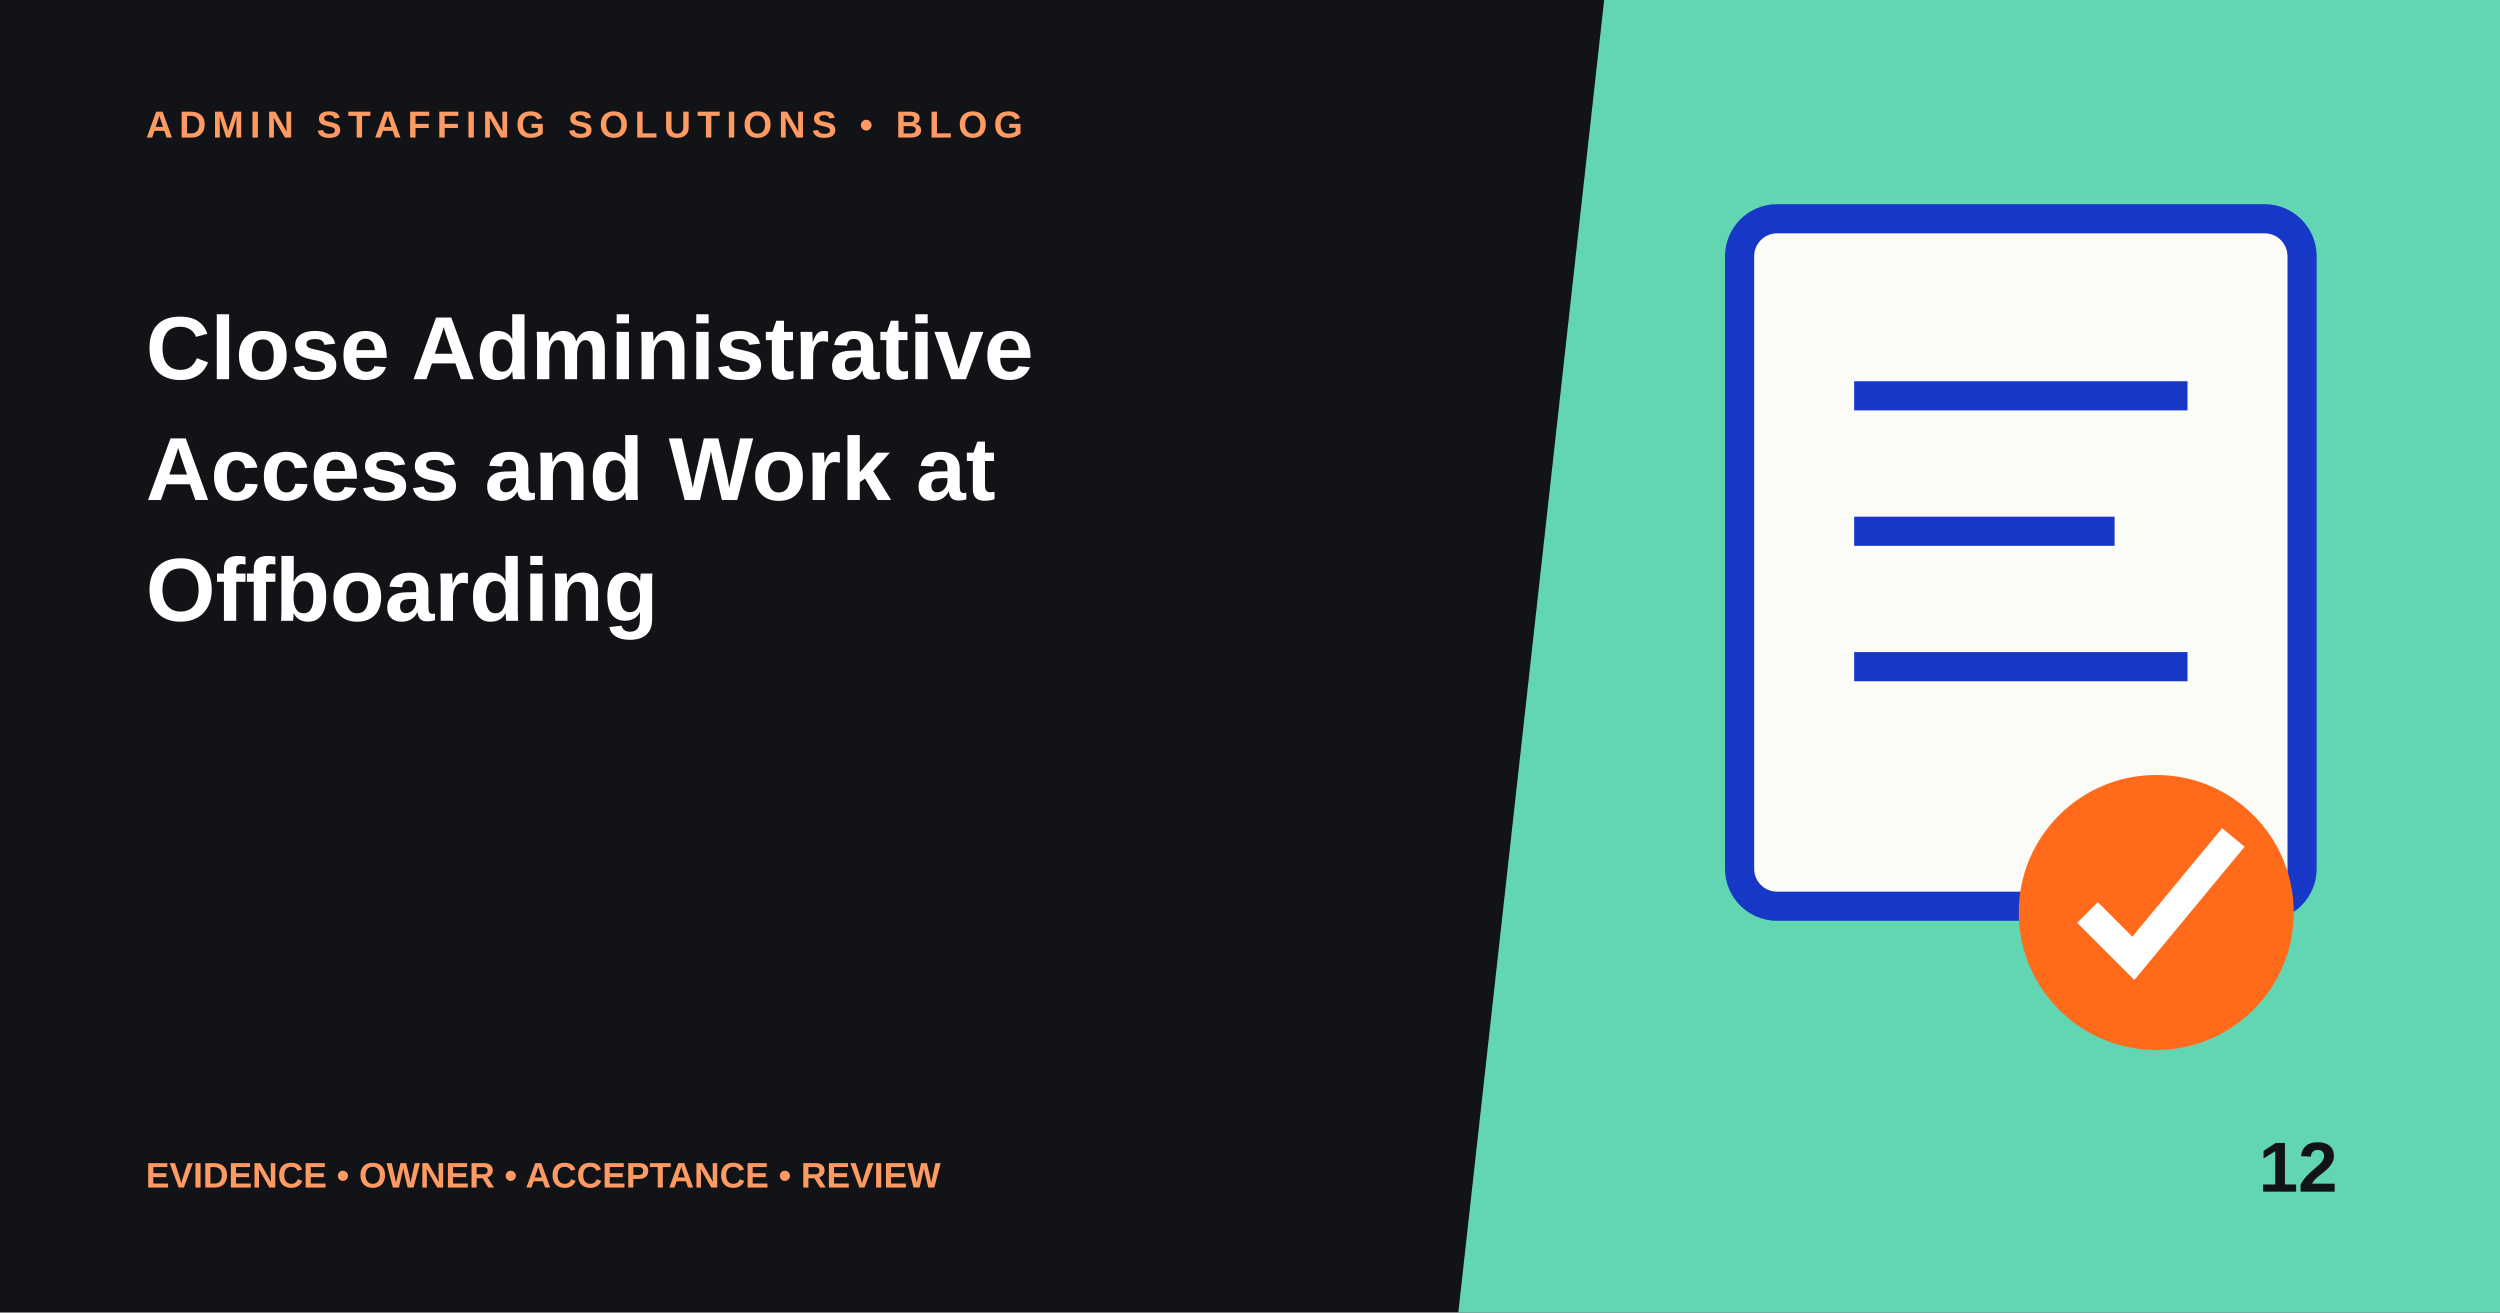
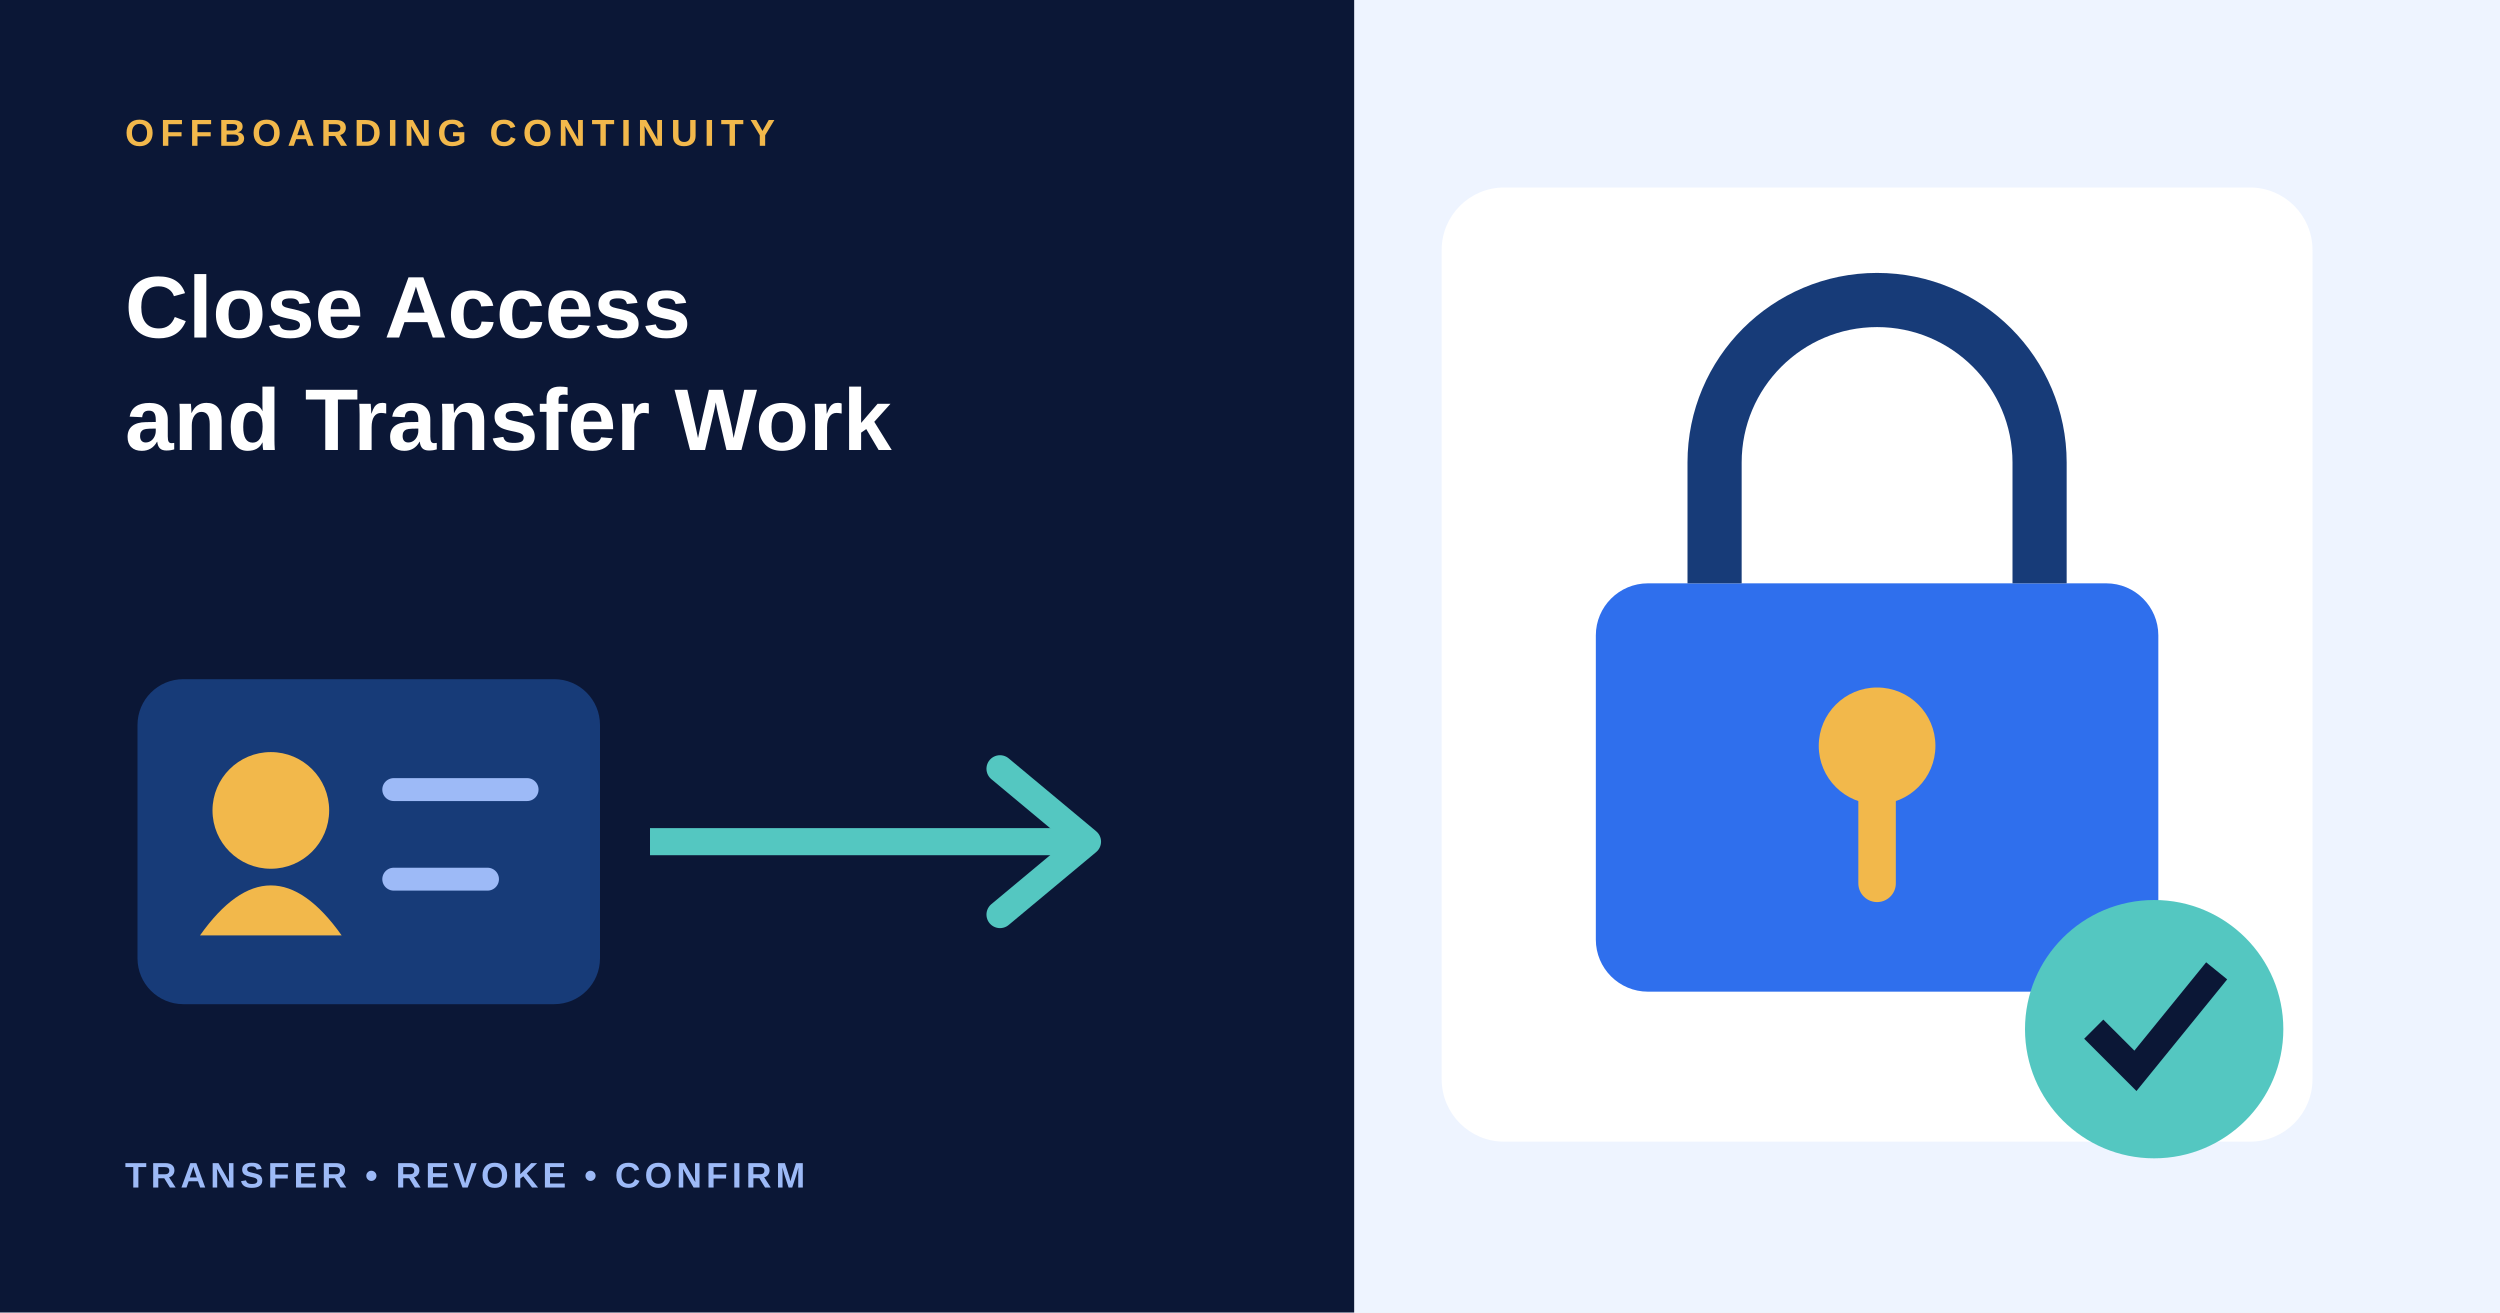
- <svg xmlns="http://www.w3.org/2000/svg" width="1200" height="630" viewBox="0 0 1200 630" role="img" aria-labelledby="t d">
-   <rect width="1200" height="630" fill="#121317" />
-   <path d="M770 0h430v630H700z" fill="#62d6b3" />
-   <rect x="835" y="105" width="270" height="330" rx="18" fill="#fbfbf7" stroke="#1738c7" stroke-width="14" />
-   <path d="M890 190h160M890 255h125M890 320h160" stroke="#1738c7" stroke-width="14" />
-   <circle cx="1035" cy="438" r="66" fill="#ff6b1a" />
-   <path d="m1002 438 22 22 48-58" fill="none" stroke="#fff" stroke-width="14" />
-   <text x="70" y="66" font-family="Arial,sans-serif" font-size="18" font-weight="800" letter-spacing="3" fill="#ff9a62">ADMIN STAFFING SOLUTIONS • BLOG</text>
-   <text x="70" y="182" font-family="Arial,sans-serif" font-size="43" font-weight="800" fill="#fff">Close Administrative</text>
-   <text x="70" y="240" font-family="Arial,sans-serif" font-size="43" font-weight="800" fill="#fff">Access and Work at</text>
-   <text x="70" y="298" font-family="Arial,sans-serif" font-size="43" font-weight="800" fill="#fff">Offboarding</text>
-   <text x="70" y="570" font-family="Arial,sans-serif" font-size="17" font-weight="800" fill="#ff9a62">EVIDENCE • OWNER • ACCEPTANCE • REVIEW</text>
-   <text x="1122" y="572" text-anchor="end" font-family="Arial,sans-serif" font-size="34" font-weight="800" fill="#121317">12</text>
+ <svg xmlns="http://www.w3.org/2000/svg" width="1200" height="630" viewBox="0 0 1200 630" role="img" aria-labelledby="title desc">
+   <rect width="1200" height="630" fill="#eef4ff" />
+   <path d="M0 0h1200v630H0Z" fill="#eef4ff" />
+   <path d="M0 0h650v630H0Z" fill="#0b1736" />
+   <text x="60" y="70" font-family="Arial,sans-serif" font-size="18" font-weight="700" letter-spacing="3" fill="#f2b84b">OFFBOARDING CONTINUITY</text>
+   <text x="60" y="162" font-family="Arial,sans-serif" font-size="42" font-weight="800" fill="#fff">
+     <tspan x="60">Close Access</tspan>
+     <tspan x="60" dy="54">and Transfer Work</tspan>
+   </text>
+   <g transform="translate(66 326)">
+     <rect width="222" height="156" rx="22" fill="#173b78" />
+     <circle cx="64" cy="63" r="28" fill="#f2b84b" />
+     <path d="M30 123q34-48 68 0Z" fill="#f2b84b" />
+     <path d="M123 53h64M123 96h45" stroke="#9dbaf7" stroke-width="11" stroke-linecap="round" />
+   </g>
+   <path d="M312 404h205" stroke="#54c7c1" stroke-width="13" />
+   <path d="m480 369 42 35-42 35" fill="none" stroke="#54c7c1" stroke-width="13" stroke-linecap="round" stroke-linejoin="round" />
+   <g transform="translate(692 90)">
+     <rect width="418" height="458" rx="30" fill="#fff" />
+     <rect x="74" y="190" width="270" height="196" rx="25" fill="#2f6fed" />
+     <path d="M131 190v-58a78 78 0 0 1 156 0v58" fill="none" stroke="#173b78" stroke-width="26" />
+     <circle cx="209" cy="268" r="28" fill="#f2b84b" />
+     <path d="M209 292v42" stroke="#f2b84b" stroke-width="18" stroke-linecap="round" />
+     <circle cx="342" cy="404" r="62" fill="#54c7c1" />
+     <path d="m313 404 20 20 39-48" fill="none" stroke="#0b1736" stroke-width="13" />
+   </g>
+   <text x="60" y="570" font-family="Arial,sans-serif" font-size="17" font-weight="700" letter-spacing="2" fill="#9dbaf7">TRANSFER • REVOKE • CONFIRM</text>
</svg>
